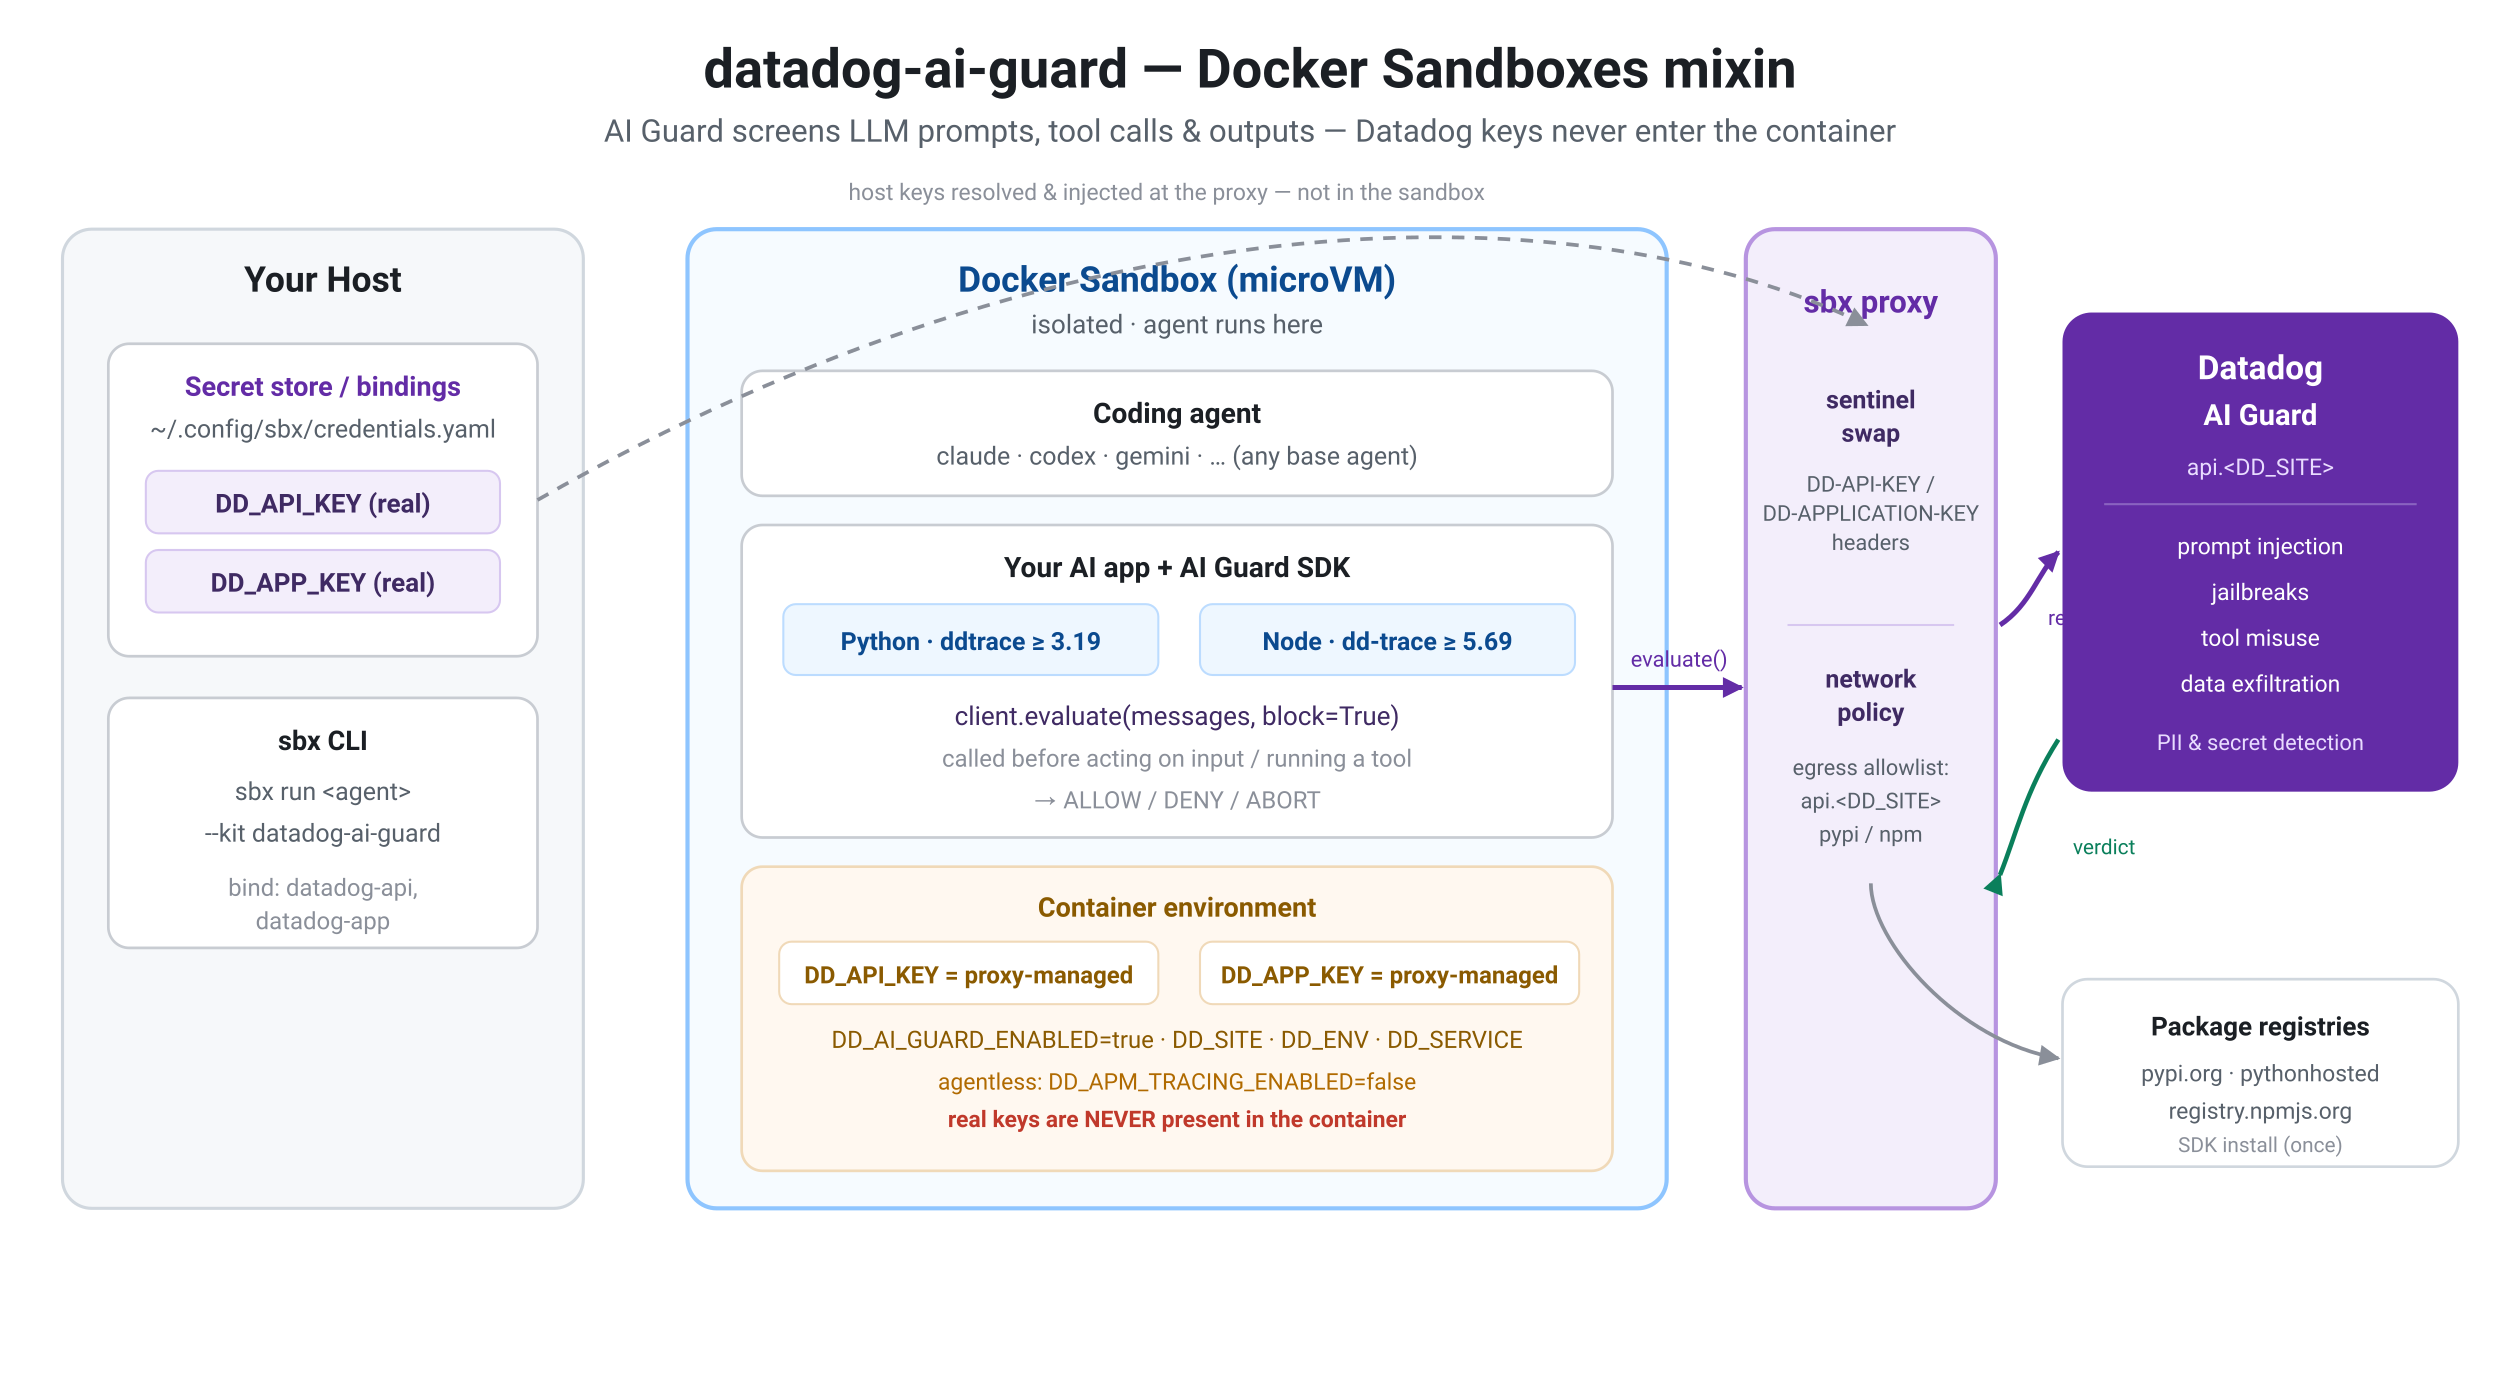
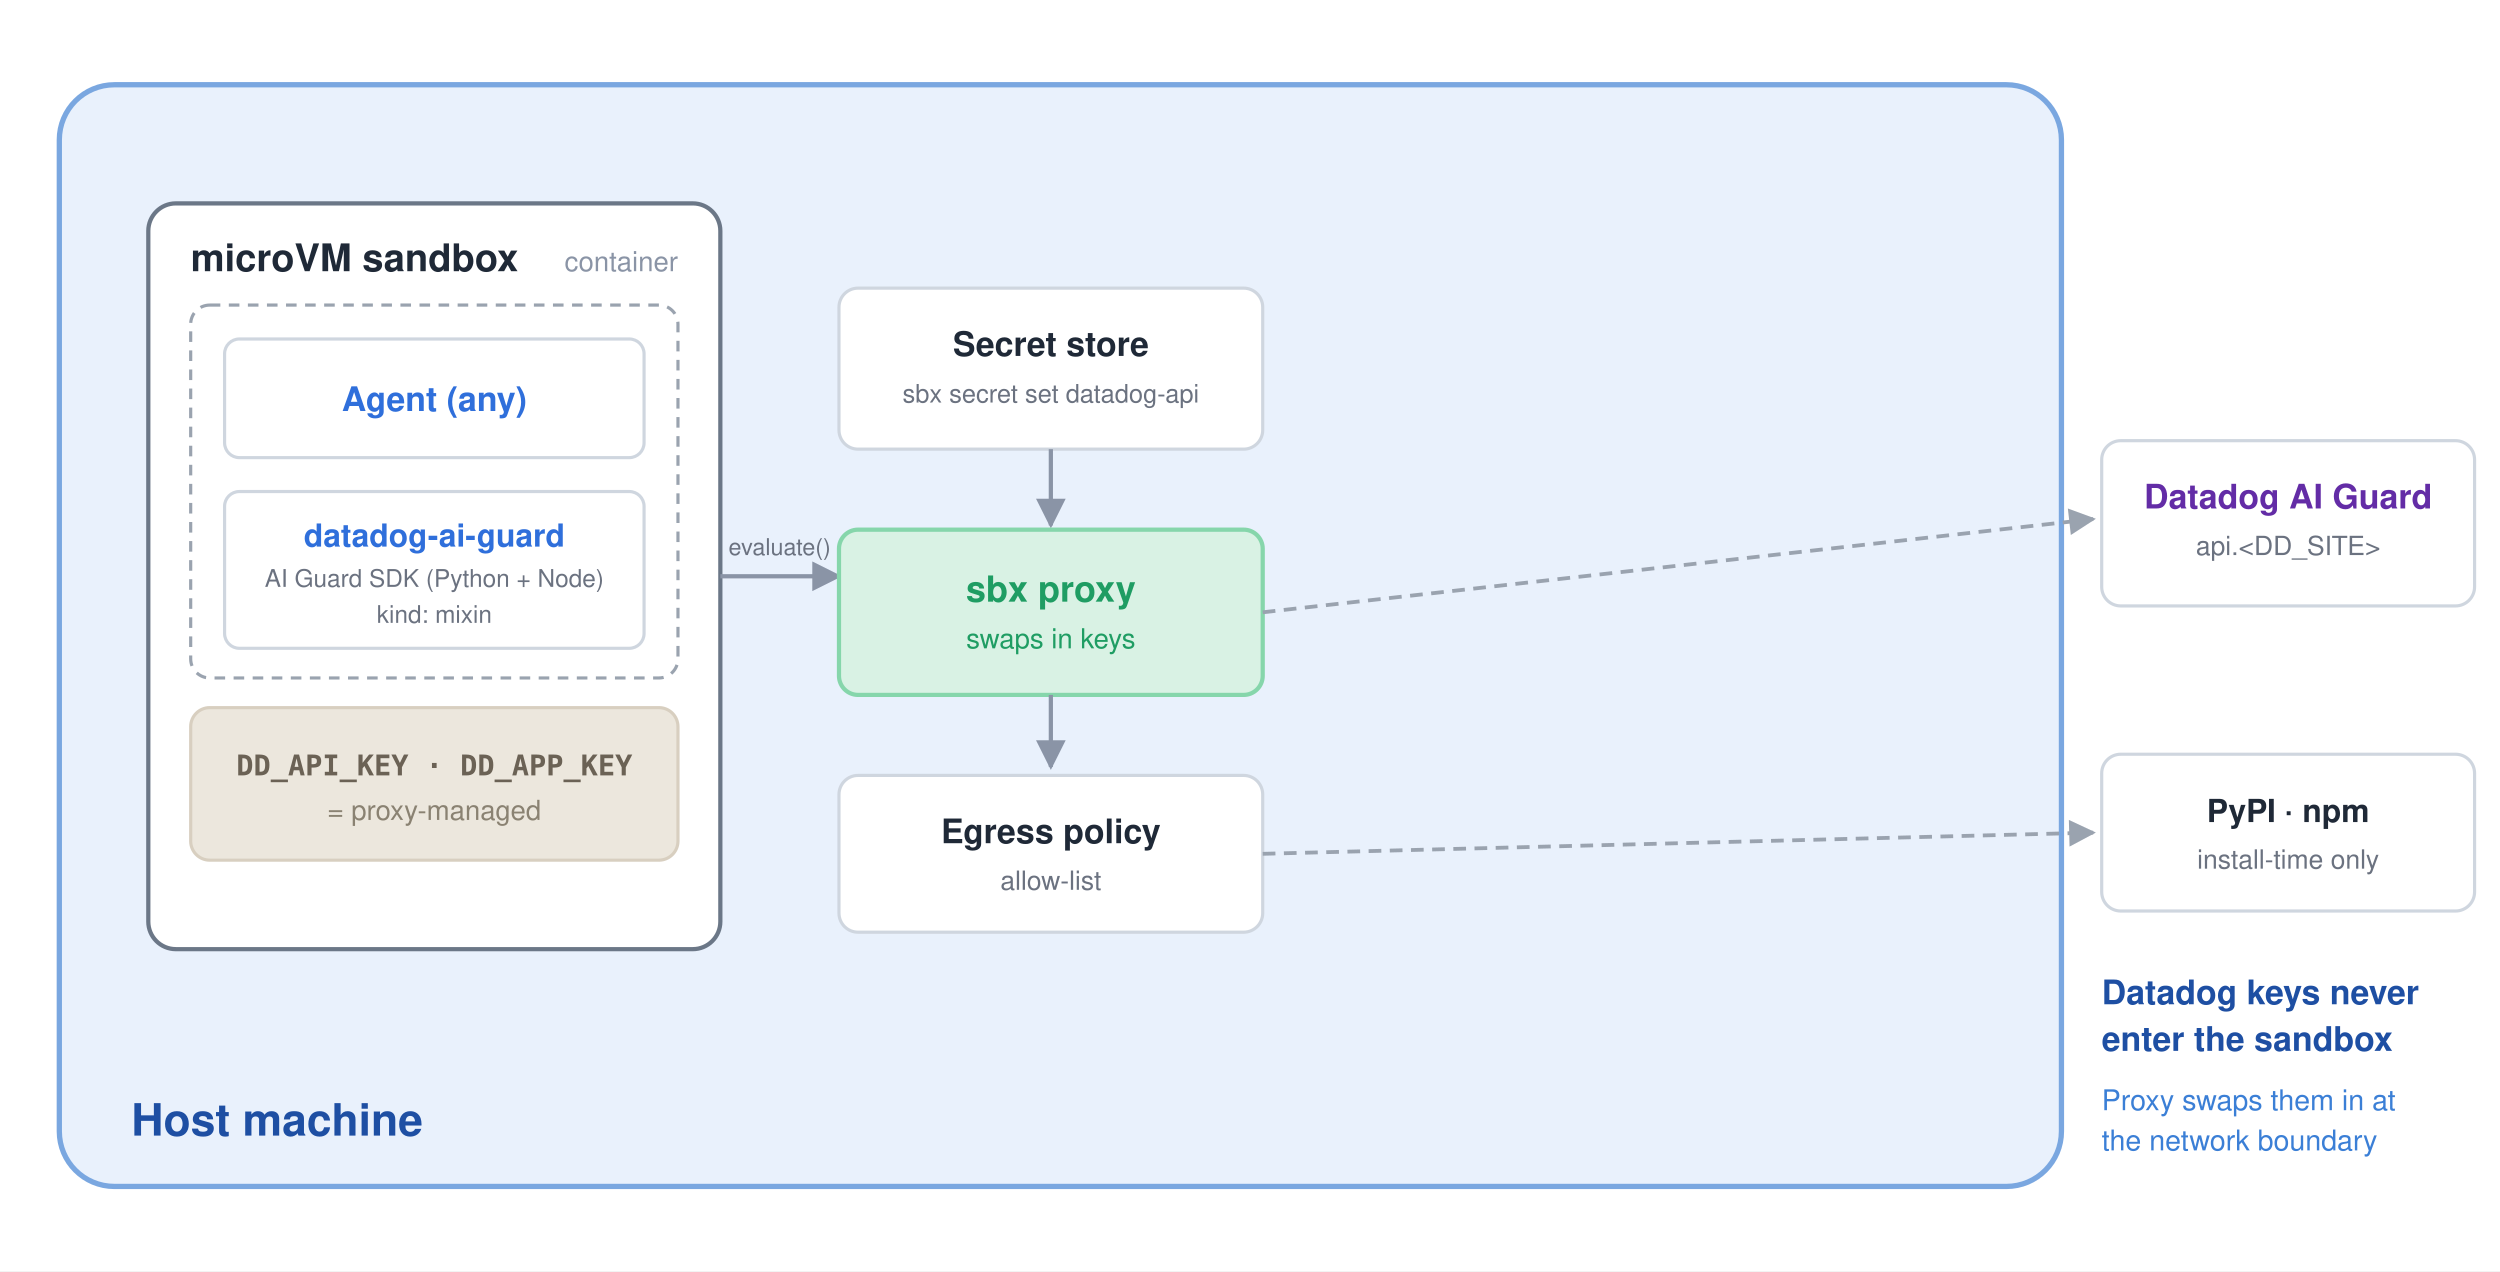
- <svg xmlns="http://www.w3.org/2000/svg" width="1200" height="660" viewBox="0 0 1200 660" font-family="-apple-system,Segoe UI,Roboto,Helvetica,Arial,sans-serif">
+ <svg xmlns="http://www.w3.org/2000/svg" width="1180" height="600" viewBox="0 0 1180 600" font-family="'Helvetica Neue', Helvetica, Arial, sans-serif">
  <defs>
-     <marker id="arrow" markerWidth="12" markerHeight="12" refX="9" refY="5" orient="auto" markerUnits="userSpaceOnUse">
-       <path d="M0,0 L10,5 L0,10 z" fill="#632ca6" />
+     <marker id="arrow" viewBox="0 0 10 10" refX="9" refY="5" markerWidth="7" markerHeight="7" orient="auto-start-reverse">
+       <path d="M0,0 L10,5 L0,10 z" fill="#8a94a6" />
    </marker>
-     <marker id="arrowBack" markerWidth="12" markerHeight="12" refX="1" refY="5" orient="auto" markerUnits="userSpaceOnUse">
-       <path d="M10,0 L0,5 L10,10 z" fill="#0a7f5b" />
-     </marker>
-     <marker id="arrowGray" markerWidth="12" markerHeight="12" refX="9" refY="5" orient="auto" markerUnits="userSpaceOnUse">
-       <path d="M0,0 L10,5 L0,10 z" fill="#8a8f99" />
+     <marker id="arrowDash" viewBox="0 0 10 10" refX="9" refY="5" markerWidth="7" markerHeight="7" orient="auto-start-reverse">
+       <path d="M0,0 L10,5 L0,10 z" fill="#9aa3af" />
    </marker>
  </defs>
-   <rect x="0" y="0" width="1200" height="660" fill="#ffffff" />
-   <text x="600" y="42" text-anchor="middle" font-size="26" font-weight="700" fill="#1b1f24">datadog-ai-guard — Docker Sandboxes mixin</text>
-   <text x="600" y="68" text-anchor="middle" font-size="15" fill="#57606a">AI Guard screens LLM prompts, tool calls &amp; outputs — Datadog keys never enter the container</text>
-   <rect x="30" y="110" width="250" height="470" rx="14" fill="#f6f8fa" stroke="#d0d7de" stroke-width="1.5" />
-   <text x="155" y="140" text-anchor="middle" font-size="17" font-weight="700" fill="#1b1f24">Your Host</text>
-   <rect x="52" y="165" width="206" height="150" rx="10" fill="#ffffff" stroke="#c8ccd2" stroke-width="1.3" />
-   <text x="155" y="190" text-anchor="middle" font-size="13" font-weight="700" fill="#632ca6">Secret store / bindings</text>
-   <text x="155" y="210" text-anchor="middle" font-size="12" fill="#57606a">~/.config/sbx/credentials.yaml</text>
-   <rect x="70" y="226" width="170" height="30" rx="6" fill="#f3eefb" stroke="#d7c7f0" />
-   <text x="155" y="246" text-anchor="middle" font-size="12.5" font-weight="600" fill="#3f2a63">DD_API_KEY  (real)</text>
-   <rect x="70" y="264" width="170" height="30" rx="6" fill="#f3eefb" stroke="#d7c7f0" />
-   <text x="155" y="284" text-anchor="middle" font-size="12.5" font-weight="600" fill="#3f2a63">DD_APP_KEY  (real)</text>
-   <rect x="52" y="335" width="206" height="120" rx="10" fill="#ffffff" stroke="#c8ccd2" stroke-width="1.3" />
-   <text x="155" y="360" text-anchor="middle" font-size="13" font-weight="700" fill="#1b1f24">sbx CLI</text>
-   <text x="155" y="384" text-anchor="middle" font-size="12" fill="#57606a">sbx run &lt;agent&gt;</text>
-   <text x="155" y="404" text-anchor="middle" font-size="12" fill="#57606a">--kit datadog-ai-guard</text>
-   <text x="155" y="430" text-anchor="middle" font-size="11.5" fill="#8a8f99">bind: datadog-api,</text>
-   <text x="155" y="446" text-anchor="middle" font-size="11.5" fill="#8a8f99">datadog-app</text>
-   <rect x="330" y="110" width="470" height="470" rx="14" fill="#f6fbff" stroke="#8ec5ff" stroke-width="2" />
-   <text x="565" y="140" text-anchor="middle" font-size="17" font-weight="700" fill="#0b4a8f">Docker Sandbox (microVM)</text>
-   <text x="565" y="160" text-anchor="middle" font-size="12.5" fill="#57606a">isolated · agent runs here</text>
-   <rect x="356" y="178" width="418" height="60" rx="10" fill="#ffffff" stroke="#c8ccd2" stroke-width="1.3" />
-   <text x="565" y="203" text-anchor="middle" font-size="13.5" font-weight="700" fill="#1b1f24">Coding agent</text>
-   <text x="565" y="223" text-anchor="middle" font-size="12" fill="#57606a">claude · codex · gemini · … (any base agent)</text>
-   <rect x="356" y="252" width="418" height="150" rx="10" fill="#ffffff" stroke="#c8ccd2" stroke-width="1.3" />
-   <text x="565" y="277" text-anchor="middle" font-size="13.5" font-weight="700" fill="#1b1f24">Your AI app  +  AI Guard SDK</text>
-   <rect x="376" y="290" width="180" height="34" rx="6" fill="#eef7ff" stroke="#bcdcff" />
-   <text x="466" y="312" text-anchor="middle" font-size="12" font-weight="600" fill="#0b4a8f">Python · ddtrace ≥ 3.19</text>
-   <rect x="576" y="290" width="180" height="34" rx="6" fill="#eef7ff" stroke="#bcdcff" />
-   <text x="666" y="312" text-anchor="middle" font-size="12" font-weight="600" fill="#0b4a8f">Node · dd-trace ≥ 5.69</text>
-   <text x="565" y="348" text-anchor="middle" font-size="12.5" fill="#3f2a63">client.evaluate(messages, block=True)</text>
-   <text x="565" y="368" text-anchor="middle" font-size="11.5" fill="#8a8f99">called before acting on input / running a tool</text>
-   <text x="565" y="388" text-anchor="middle" font-size="11.5" fill="#8a8f99">→ ALLOW / DENY / ABORT</text>
-   <rect x="356" y="416" width="418" height="146" rx="10" fill="#fff8f0" stroke="#f0d9b8" stroke-width="1.3" />
-   <text x="565" y="440" text-anchor="middle" font-size="13" font-weight="700" fill="#8a5a00">Container environment</text>
-   <rect x="374" y="452" width="182" height="30" rx="6" fill="#ffffff" stroke="#f0d9b8" />
-   <text x="465" y="472" text-anchor="middle" font-size="11.5" font-weight="600" fill="#8a5a00">DD_API_KEY = proxy-managed</text>
-   <rect x="576" y="452" width="182" height="30" rx="6" fill="#ffffff" stroke="#f0d9b8" />
-   <text x="667" y="472" text-anchor="middle" font-size="11.5" font-weight="600" fill="#8a5a00">DD_APP_KEY = proxy-managed</text>
-   <text x="565" y="503" text-anchor="middle" font-size="11.5" fill="#8a5a00">DD_AI_GUARD_ENABLED=true · DD_SITE · DD_ENV · DD_SERVICE</text>
-   <text x="565" y="523" text-anchor="middle" font-size="11" fill="#b06a00">agentless: DD_APM_TRACING_ENABLED=false</text>
-   <text x="565" y="541" text-anchor="middle" font-size="11" fill="#c0392b" font-weight="600">real keys are NEVER present in the container</text>
-   <rect x="838" y="110" width="120" height="470" rx="14" fill="#f3eefb" stroke="#b794e0" stroke-width="2" />
-   <text x="898" y="150" text-anchor="middle" font-size="15" font-weight="700" fill="#632ca6">sbx proxy</text>
-   <text x="898" y="196" text-anchor="middle" font-size="12" font-weight="700" fill="#3f2a63">sentinel</text>
-   <text x="898" y="212" text-anchor="middle" font-size="12" font-weight="700" fill="#3f2a63">swap</text>
-   <text x="898" y="236" text-anchor="middle" font-size="10.5" fill="#57606a">DD-API-KEY /</text>
-   <text x="898" y="250" text-anchor="middle" font-size="10.5" fill="#57606a">DD-APPLICATION-KEY</text>
-   <text x="898" y="264" text-anchor="middle" font-size="10.5" fill="#57606a">headers</text>
-   <line x1="858" y1="300" x2="938" y2="300" stroke="#d7c7f0" />
-   <text x="898" y="330" text-anchor="middle" font-size="12" font-weight="700" fill="#3f2a63">network</text>
-   <text x="898" y="346" text-anchor="middle" font-size="12" font-weight="700" fill="#3f2a63">policy</text>
-   <text x="898" y="372" text-anchor="middle" font-size="10.5" fill="#57606a">egress allowlist:</text>
-   <text x="898" y="388" text-anchor="middle" font-size="10.5" fill="#57606a">api.&lt;DD_SITE&gt;</text>
-   <text x="898" y="404" text-anchor="middle" font-size="10.5" fill="#57606a">pypi / npm</text>
-   <rect x="990" y="150" width="190" height="230" rx="14" fill="#632ca6" />
-   <text x="1085" y="182" text-anchor="middle" font-size="16" font-weight="700" fill="#ffffff">Datadog</text>
-   <text x="1085" y="204" text-anchor="middle" font-size="14" font-weight="700" fill="#ffffff">AI Guard</text>
-   <text x="1085" y="228" text-anchor="middle" font-size="11" fill="#e9dcff">api.&lt;DD_SITE&gt;</text>
-   <line x1="1010" y1="242" x2="1160" y2="242" stroke="#8a63c0" />
-   <text x="1085" y="266" text-anchor="middle" font-size="11" fill="#ffffff">prompt injection</text>
-   <text x="1085" y="288" text-anchor="middle" font-size="11" fill="#ffffff">jailbreaks</text>
-   <text x="1085" y="310" text-anchor="middle" font-size="11" fill="#ffffff">tool misuse</text>
-   <text x="1085" y="332" text-anchor="middle" font-size="11" fill="#ffffff">data exfiltration</text>
-   <text x="1085" y="360" text-anchor="middle" font-size="10.5" fill="#e9dcff">PII &amp; secret detection</text>
-   <rect x="990" y="470" width="190" height="90" rx="12" fill="#ffffff" stroke="#d0d7de" stroke-width="1.3" />
-   <text x="1085" y="497" text-anchor="middle" font-size="12.5" font-weight="700" fill="#1b1f24">Package registries</text>
-   <text x="1085" y="519" text-anchor="middle" font-size="11" fill="#57606a">pypi.org · pythonhosted</text>
-   <text x="1085" y="537" text-anchor="middle" font-size="11" fill="#57606a">registry.npmjs.org</text>
-   <text x="1085" y="553" text-anchor="middle" font-size="10" fill="#8a8f99">SDK install (once)</text>
-   <path d="M774 330 L836 330" fill="none" stroke="#632ca6" stroke-width="2.4" marker-end="url(#arrow)" />
-   <text x="806" y="320" text-anchor="middle" font-size="10.5" fill="#632ca6">evaluate()</text>
-   <path d="M960 300 C 975 290, 978 275, 988 265" fill="none" stroke="#632ca6" stroke-width="2.4" marker-end="url(#arrow)" />
-   <text x="1000" y="300" text-anchor="middle" font-size="10" fill="#632ca6">real key</text>
-   <path d="M988 355 C 972 380, 968 400, 960 420" fill="none" stroke="#0a7f5b" stroke-width="2.2" marker-end="url(#arrowBack)" />
-   <text x="1010" y="410" text-anchor="middle" font-size="10" fill="#0a7f5b">verdict</text>
-   <path d="M258 240 C 520 90, 760 90, 896 156" fill="none" stroke="#8a8f99" stroke-width="1.8" stroke-dasharray="6 5" marker-end="url(#arrowGray)" />
-   <text x="560" y="96" text-anchor="middle" font-size="11" fill="#8a8f99">host keys resolved &amp; injected at the proxy — not in the sandbox</text>
-   <path d="M898 424 C 898 452, 940 500, 988 508" fill="none" stroke="#8a8f99" stroke-width="1.8" marker-end="url(#arrowGray)" />
+   <rect width="1180" height="600" fill="#ffffff" />
+   <rect x="28" y="40" width="945" height="520" rx="26" fill="#e9f1fc" stroke="#7aa7e0" stroke-width="2.5" />
+   <text x="62" y="536" fill="#1e4fa3" font-size="21" font-weight="700">Host machine</text>
+   <rect x="70" y="96" width="270" height="352" rx="13" fill="#ffffff" stroke="#6b7787" stroke-width="2" />
+   <text x="90" y="128" fill="#1f2937" font-size="18" font-weight="700">microVM sandbox</text>
+   <text x="320" y="128" text-anchor="end" fill="#8a94a6" font-size="13">container</text>
+   <rect x="90" y="144" width="230" height="176" rx="9" fill="none" stroke="#9aa3af" stroke-width="1.5" stroke-dasharray="5 4" />
+   <rect x="106" y="160" width="198" height="56" rx="7" fill="#ffffff" stroke="#cfd6df" stroke-width="1.5" />
+   <text x="205" y="194" text-anchor="middle" fill="#2f6fdb" font-size="16" font-weight="700">Agent (any)</text>
+   <rect x="106" y="232" width="198" height="74" rx="7" fill="#ffffff" stroke="#cfd6df" stroke-width="1.5" />
+   <text x="205" y="258" text-anchor="middle" fill="#2f6fdb" font-size="15" font-weight="700">datadog-ai-guard</text>
+   <text x="205" y="277" text-anchor="middle" fill="#6b7280" font-size="11.5">AI Guard SDK (Python + Node)</text>
+   <text x="205" y="294" text-anchor="middle" fill="#6b7280" font-size="11.5">kind: mixin</text>
+   <rect x="90" y="334" width="230" height="72" rx="9" fill="#ece7dd" stroke="#d8cfc0" stroke-width="1.5" />
+   <text x="205" y="366" text-anchor="middle" fill="#6b6255" font-size="13.5" font-weight="600" font-family="'SF Mono', Menlo, monospace">DD_API_KEY · DD_APP_KEY</text>
+   <text x="205" y="387" text-anchor="middle" fill="#8a8272" font-size="13">= proxy-managed</text>
+   <line x1="340" y1="272" x2="396" y2="272" stroke="#8a94a6" stroke-width="2" marker-end="url(#arrow)" />
+   <text x="368" y="262" text-anchor="middle" fill="#6b7280" font-size="11">evaluate()</text>
+   <rect x="396" y="136" width="200" height="76" rx="9" fill="#ffffff" stroke="#cfd6df" stroke-width="1.5" />
+   <text x="496" y="168" text-anchor="middle" fill="#1f2937" font-size="16" font-weight="700">Secret store</text>
+   <text x="496" y="190" text-anchor="middle" fill="#6b7280" font-size="12">sbx secret set datadog-api</text>
+   <line x1="496" y1="212" x2="496" y2="248" stroke="#8a94a6" stroke-width="2" marker-end="url(#arrow)" />
+   <rect x="396" y="250" width="200" height="78" rx="9" fill="#d9f2e4" stroke="#86d6ab" stroke-width="2" />
+   <text x="496" y="284" text-anchor="middle" fill="#1f9d63" font-size="17" font-weight="700">sbx proxy</text>
+   <text x="496" y="306" text-anchor="middle" fill="#1f9d63" font-size="13">swaps in keys</text>
+   <rect x="396" y="366" width="200" height="74" rx="9" fill="#ffffff" stroke="#cfd6df" stroke-width="1.5" />
+   <text x="496" y="398" text-anchor="middle" fill="#1f2937" font-size="16" font-weight="700">Egress policy</text>
+   <text x="496" y="420" text-anchor="middle" fill="#6b7280" font-size="12.5">allow-list</text>
+   <line x1="496" y1="328" x2="496" y2="362" stroke="#8a94a6" stroke-width="2" marker-end="url(#arrow)" />
+   <line x1="596" y1="289" x2="988" y2="245" stroke="#9aa3af" stroke-width="1.8" stroke-dasharray="6 4" marker-end="url(#arrowDash)" />
+   <line x1="596" y1="403" x2="988" y2="393" stroke="#9aa3af" stroke-width="1.8" stroke-dasharray="6 4" marker-end="url(#arrowDash)" />
+   <rect x="992" y="208" width="176" height="78" rx="9" fill="#ffffff" stroke="#cfd6df" stroke-width="1.5" />
+   <text x="1080" y="240" text-anchor="middle" fill="#632ca6" font-size="16" font-weight="700">Datadog AI Guard</text>
+   <text x="1080" y="262" text-anchor="middle" fill="#6b7280" font-size="12.5">api.&lt;DD_SITE&gt;</text>
+   <rect x="992" y="356" width="176" height="74" rx="9" fill="#ffffff" stroke="#cfd6df" stroke-width="1.5" />
+   <text x="1080" y="388" text-anchor="middle" fill="#1f2937" font-size="15" font-weight="700">PyPI · npm</text>
+   <text x="1080" y="410" text-anchor="middle" fill="#6b7280" font-size="12.5">install-time only</text>
+   <text x="992" y="474" fill="#1e4fa3" font-size="16" font-weight="700">Datadog keys never</text>
+   <text x="992" y="496" fill="#1e4fa3" font-size="16" font-weight="700">enter the sandbox</text>
+   <text x="992" y="524" fill="#3b7fd6" font-size="13.5">Proxy swaps them in at</text>
+   <text x="992" y="543" fill="#3b7fd6" font-size="13.5">the network boundary</text>
</svg>
